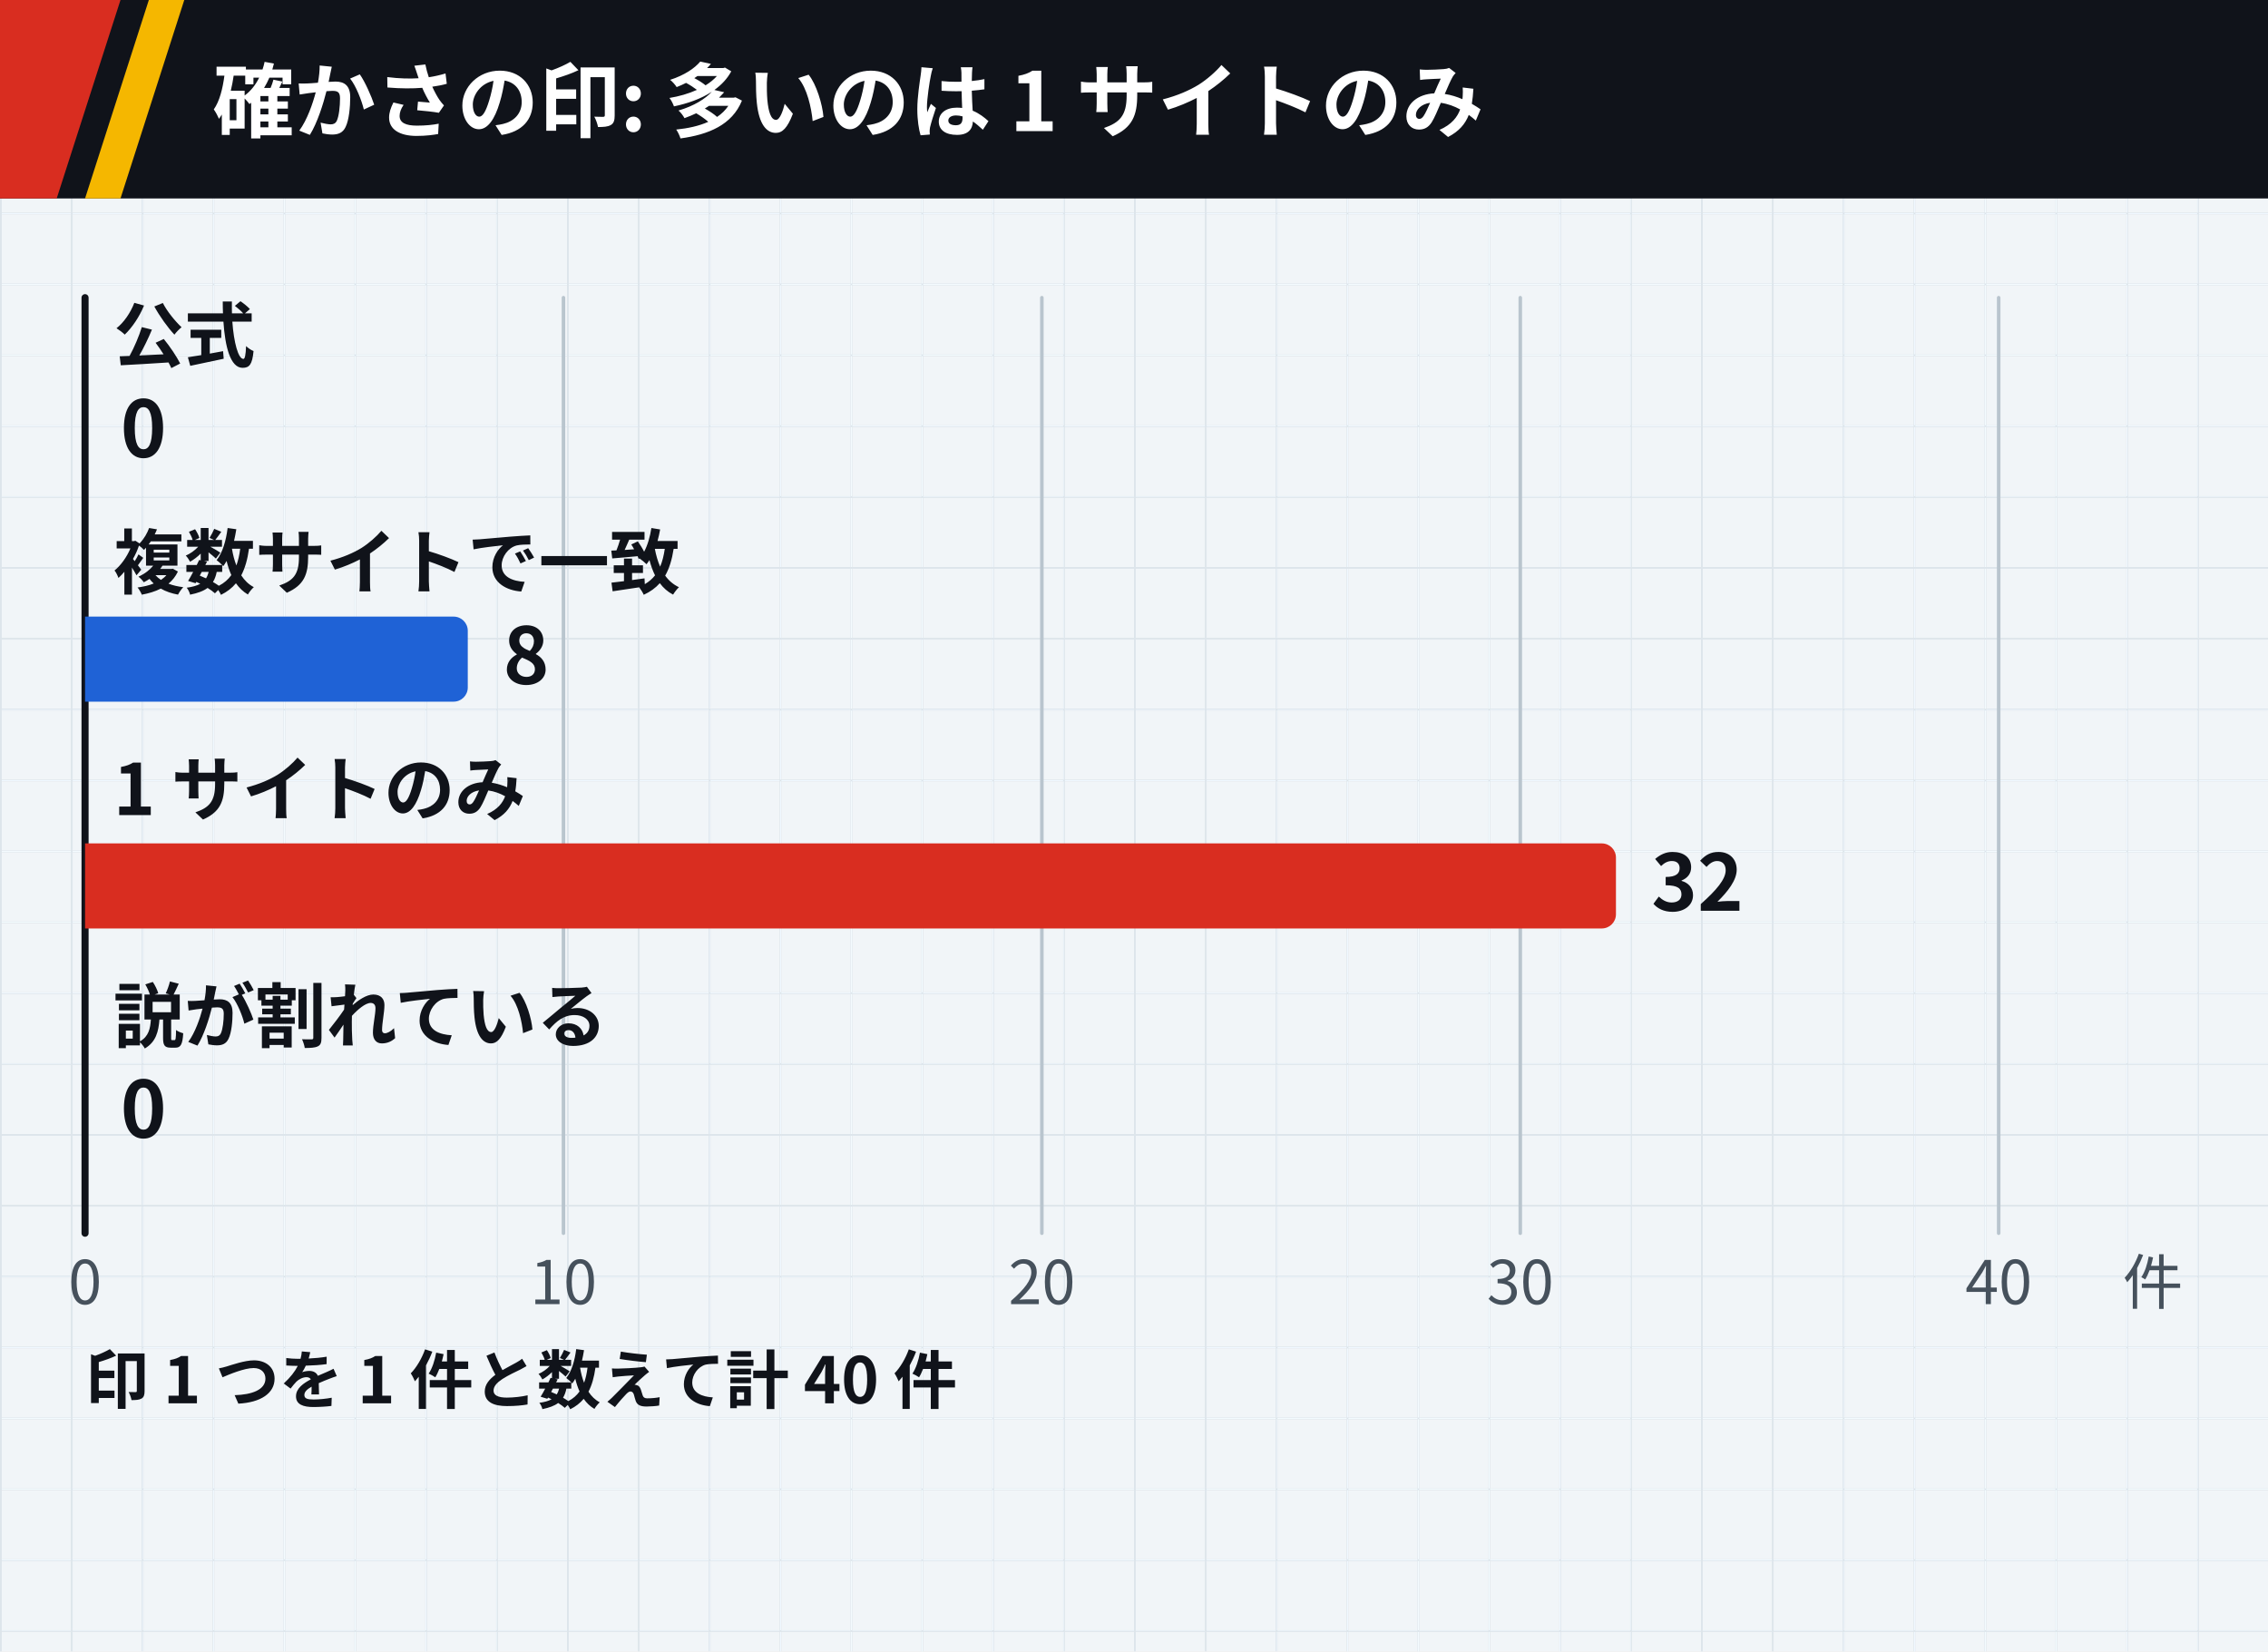
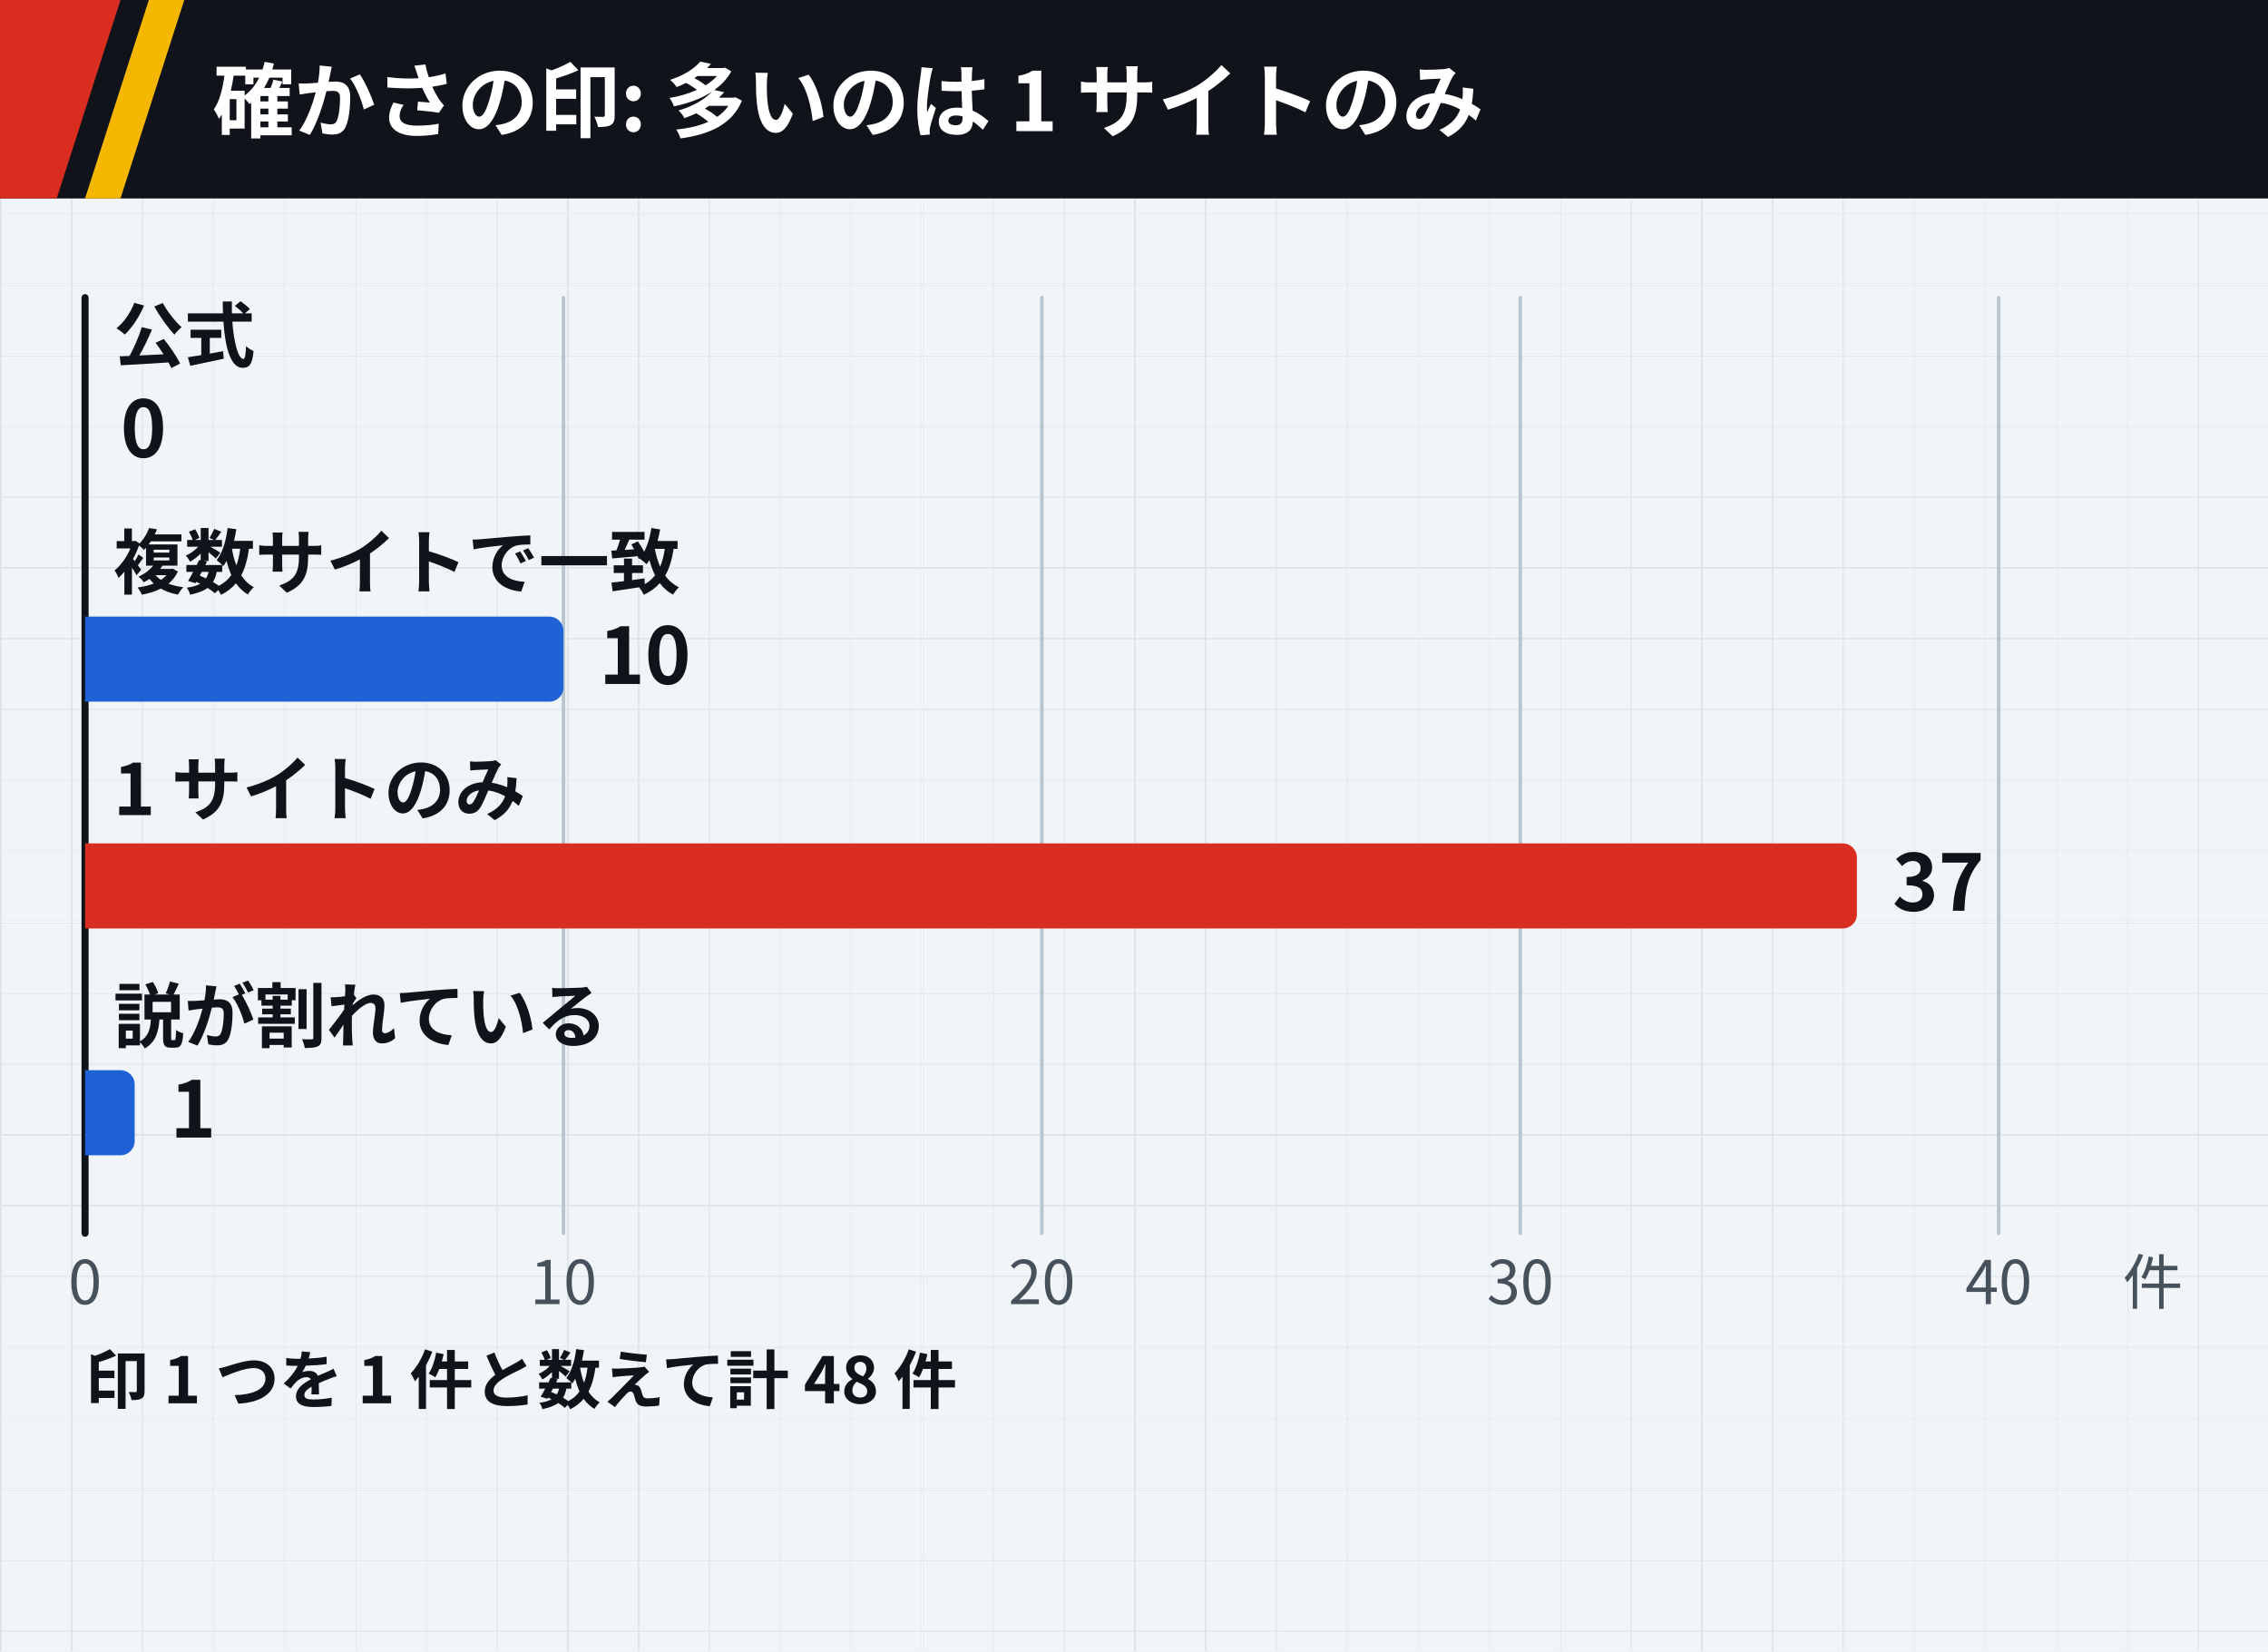
<svg xmlns="http://www.w3.org/2000/svg" xml:lang="ja" viewBox="0 0 640 466" width="640" height="466" role="img" aria-labelledby="places-certainty-title places-certainty-desc" font-family="'Hiragino Sans','Hiragino Kaku Gothic ProN','Yu Gothic','Meiryo','Noto Sans CJK JP','Noto Sans JP',sans-serif">
  <defs>
    <pattern id="places-certainty-grid" width="20" height="20" patternUnits="userSpaceOnUse">
      <path d="M20 0H0V20" fill="none" stroke="#dde5eb" stroke-width="1" />
    </pattern>
  </defs>
  <rect width="640" height="466" fill="#f1f5f8" />
  <rect width="640" height="466" fill="url(#places-certainty-grid)" />
  <rect x="0" y="0" width="640" height="56" fill="#10131a" />
  <polygon points="0,0 34,0 16,56 0,56" fill="#d92d20" />
  <polygon points="42,0 52,0 34,56 24,56" fill="#f5b700" />
  <text x="60" y="37" font-size="23" font-weight="800" fill="#ffffff">確かさの印: 多いのは 1 サイトのみ</text>
  <line x1="24.0" y1="84" x2="24.0" y2="348" stroke="#10131a" stroke-width="2" stroke-linecap="round" />
  <text x="24" y="368" font-size="17" font-weight="500" text-anchor="middle" fill="#46515c">0</text>
  <line x1="159.0" y1="84" x2="159.0" y2="348" stroke="#b9c5ce" stroke-width="1" stroke-linecap="round" />
  <text x="159" y="368" font-size="17" font-weight="500" text-anchor="middle" fill="#46515c">10</text>
  <line x1="294.0" y1="84" x2="294.0" y2="348" stroke="#b9c5ce" stroke-width="1" stroke-linecap="round" />
  <text x="294" y="368" font-size="17" font-weight="500" text-anchor="middle" fill="#46515c">20</text>
  <line x1="429.0" y1="84" x2="429.0" y2="348" stroke="#b9c5ce" stroke-width="1" stroke-linecap="round" />
  <text x="429" y="368" font-size="17" font-weight="500" text-anchor="middle" fill="#46515c">30</text>
  <line x1="564.0" y1="84" x2="564.0" y2="348" stroke="#b9c5ce" stroke-width="1" stroke-linecap="round" />
  <text x="564" y="368" font-size="17" font-weight="500" text-anchor="middle" fill="#46515c">40</text>
  <text x="616" y="368" font-size="17" font-weight="500" text-anchor="end" fill="#46515c">件</text>
  <text x="32" y="102" font-size="20" font-weight="800" text-anchor="start" fill="#10131a">公式</text>
  <text x="34" y="129" font-size="22" font-weight="800" text-anchor="start" fill="#10131a">0</text>
  <text x="32" y="166" font-size="20" font-weight="800" text-anchor="start" fill="#10131a">複数サイトで一致</text>
-   <g data-mark="multi" data-count="8">
-     <path d="M24 174 h104 a4 4 0 0 1 4 4 v16 a4 4 0 0 1 -4 4 h-104 z" fill="#1f62d6" />
+   <g data-mark="multi" data-count="10">
+     <path d="M24 174 h131 a4 4 0 0 1 4 4 v16 a4 4 0 0 1 -4 4 h-131 z" fill="#1f62d6" />
  </g>
-   <text x="142" y="193" font-size="22" font-weight="800" text-anchor="start" fill="#10131a">8</text>
+   <text x="169" y="193" font-size="22" font-weight="800" text-anchor="start" fill="#10131a">10</text>
  <text x="32" y="230" font-size="20" font-weight="800" text-anchor="start" fill="#10131a">1 サイトのみ</text>
-   <g data-mark="single" data-count="32">
-     <path d="M24 238 h428 a4 4 0 0 1 4 4 v16 a4 4 0 0 1 -4 4 h-428 z" fill="#d92d20" />
+   <g data-mark="single" data-count="37">
+     <path d="M24 238 h496 a4 4 0 0 1 4 4 v16 a4 4 0 0 1 -4 4 h-496 z" fill="#d92d20" />
  </g>
-   <text x="466" y="257" font-size="22" font-weight="800" text-anchor="start" fill="#10131a">32</text>
+   <text x="534" y="257" font-size="22" font-weight="800" text-anchor="start" fill="#10131a">37</text>
  <text x="32" y="294" font-size="20" font-weight="800" text-anchor="start" fill="#10131a">説が割れている</text>
-   <text x="34" y="321" font-size="22" font-weight="800" text-anchor="start" fill="#10131a">0</text>
-   <text x="24" y="396" font-size="18" font-weight="800" text-anchor="start" fill="#10131a">印 1 つを 1 件と数えて計 40 件</text>
+   <g data-mark="split" data-count="1">
+     <path d="M24 302 h10 a4 4 0 0 1 4 4 v16 a4 4 0 0 1 -4 4 h-10 z" fill="#1f62d6" />
+   </g>
+   <text x="48" y="321" font-size="22" font-weight="800" text-anchor="start" fill="#10131a">1</text>
+   <text x="24" y="396" font-size="18" font-weight="800" text-anchor="start" fill="#10131a">印 1 つを 1 件と数えて計 48 件</text>
</svg>
